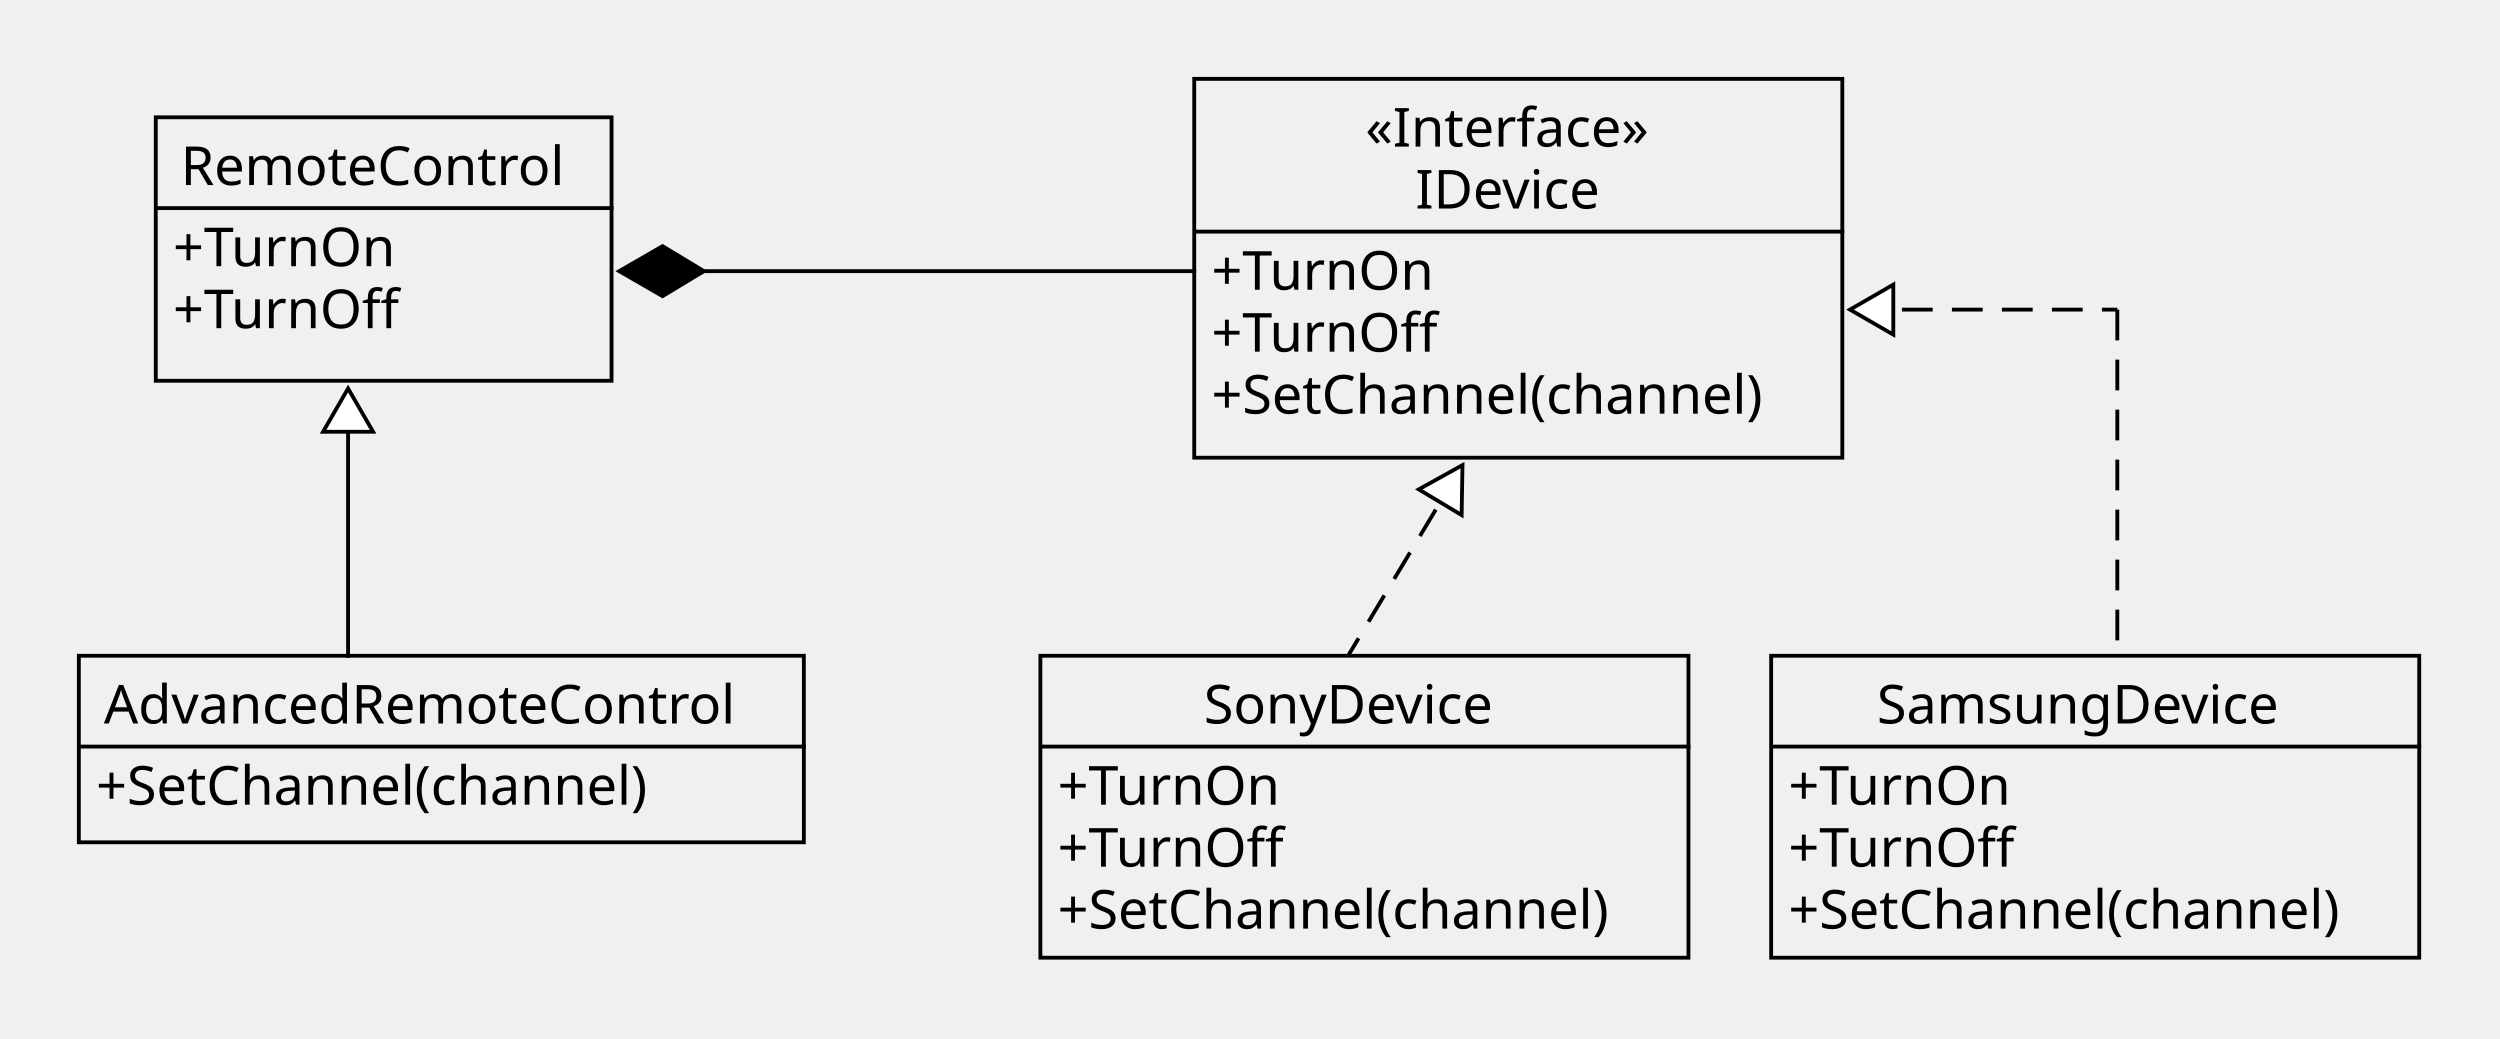
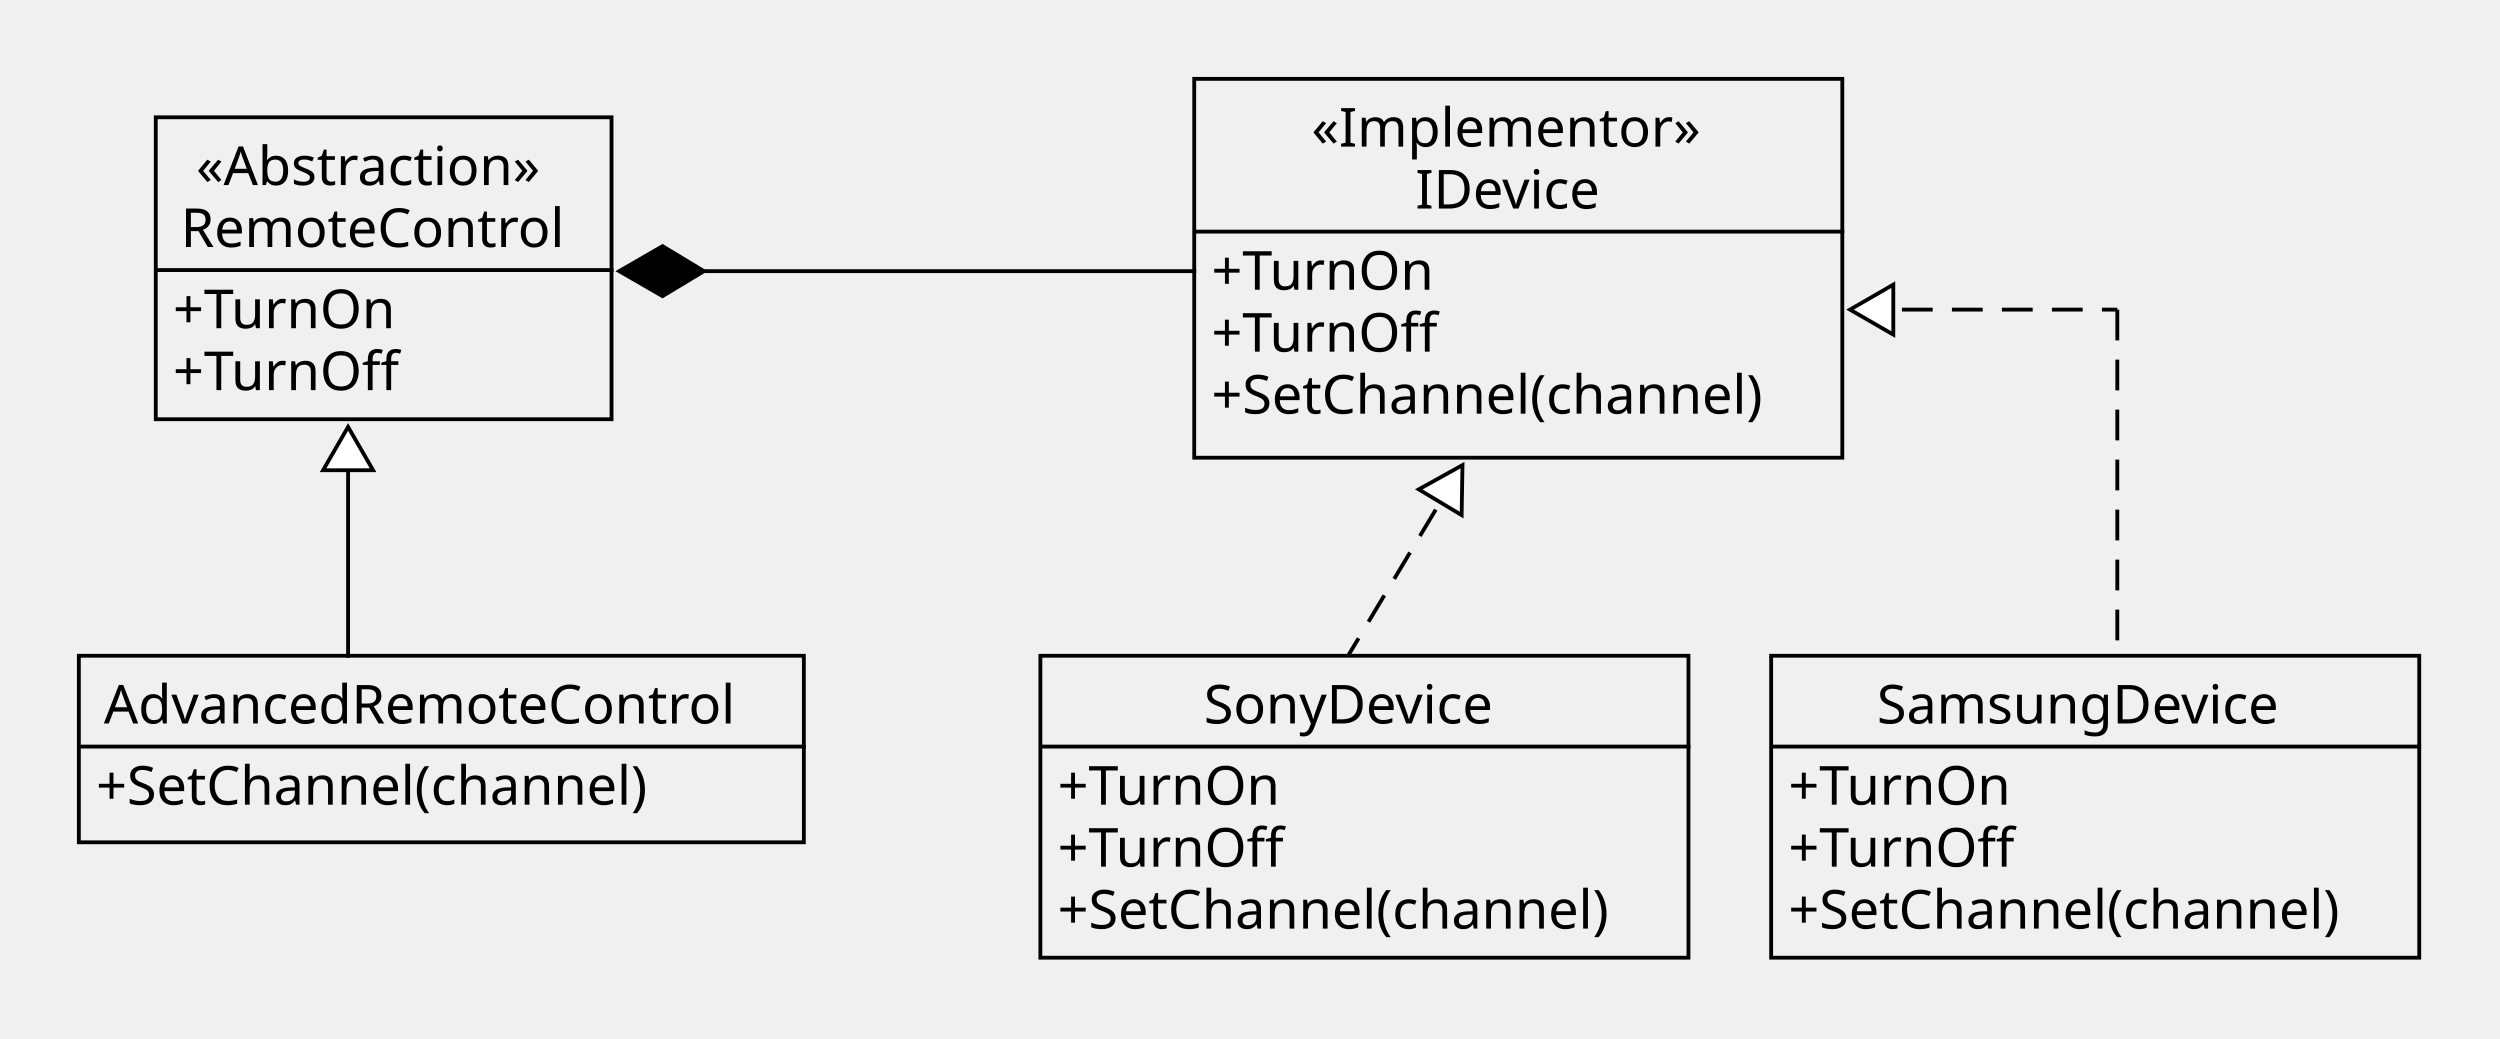
<svg xmlns="http://www.w3.org/2000/svg" fill-opacity="1" color-rendering="auto" color-interpolation="auto" text-rendering="auto" stroke="black" stroke-linecap="square" width="650" stroke-miterlimit="10" shape-rendering="auto" stroke-opacity="1" fill="black" stroke-dasharray="none" font-weight="normal" stroke-width="1" viewBox="30 50 650 270" height="270" font-family="'Dialog'" font-style="normal" stroke-linejoin="miter" font-size="12px" stroke-dashoffset="0" image-rendering="auto">
  <defs id="genericDefs" />
  <g>
    <defs id="defs1">
      <clipPath clipPathUnits="userSpaceOnUse" id="clipPath1">
        <path d="M0 0 L2147483647 0 L2147483647 2147483647 L0 2147483647 L0 0 Z" />
      </clipPath>
      <clipPath clipPathUnits="userSpaceOnUse" id="clipPath2">
        <path d="M0 0 L0 80 L170 80 L170 0 Z" />
      </clipPath>
      <clipPath clipPathUnits="userSpaceOnUse" id="clipPath3">
        <path d="M0 0 L0 100 L170 100 L170 0 Z" />
      </clipPath>
      <clipPath clipPathUnits="userSpaceOnUse" id="clipPath4">
        <path d="M0 0 L0 50 L190 50 L190 0 Z" />
      </clipPath>
      <clipPath clipPathUnits="userSpaceOnUse" id="clipPath5">
-         <path d="M0 0 L0 70 L120 70 L120 0 Z" />
+         <path d="M0 0 L0 80 L120 80 L120 0 Z" />
      </clipPath>
      <clipPath clipPathUnits="userSpaceOnUse" id="clipPath6">
        <path d="M0 0 L0 30 L180 30 L180 0 Z" />
      </clipPath>
      <clipPath clipPathUnits="userSpaceOnUse" id="clipPath7">
        <path d="M0 0 L0 120 L100 120 L100 0 Z" />
      </clipPath>
      <clipPath clipPathUnits="userSpaceOnUse" id="clipPath8">
        <path d="M0 0 L0 80 L60 80 L60 0 Z" />
      </clipPath>
      <clipPath clipPathUnits="userSpaceOnUse" id="clipPath9">
-         <path d="M0 0 L0 100 L30 100 L30 0 Z" />
+         <path d="M0 0 L0 90 L30 90 L30 0 Z" />
      </clipPath>
    </defs>
    <g fill="rgb(255,255,255)" fill-opacity="0" transform="translate(300,220)" stroke-opacity="0" stroke="rgb(255,255,255)">
      <rect x="0.5" width="168.5" height="78.5" y="0.5" clip-path="url(#clipPath2)" stroke="none" />
    </g>
    <g transform="translate(300,220)">
      <rect fill="none" x="0.5" width="168.5" height="78.5" y="0.5" clip-path="url(#clipPath2)" />
      <text x="43" font-size="14px" y="18.109" clip-path="url(#clipPath2)" font-family="sans-serif" stroke="none" xml:space="preserve">SonyDevice</text>
      <path fill="none" d="M1 24.109 L169 24.109" clip-path="url(#clipPath2)" />
      <text x="5" font-size="14px" y="39.219" clip-path="url(#clipPath2)" font-family="sans-serif" stroke="none" xml:space="preserve">+TurnOn</text>
      <text x="5" font-size="14px" y="55.328" clip-path="url(#clipPath2)" font-family="sans-serif" stroke="none" xml:space="preserve">+TurnOff</text>
      <text x="5" font-size="14px" y="71.438" clip-path="url(#clipPath2)" font-family="sans-serif" stroke="none" xml:space="preserve">+SetChannel(channel)</text>
    </g>
    <g fill="rgb(255,255,255)" fill-opacity="0" transform="translate(490,220)" stroke-opacity="0" stroke="rgb(255,255,255)">
      <rect x="0.5" width="168.5" height="78.5" y="0.5" clip-path="url(#clipPath2)" stroke="none" />
    </g>
    <g transform="translate(490,220)">
      <rect fill="none" x="0.5" width="168.5" height="78.5" y="0.5" clip-path="url(#clipPath2)" />
      <text x="28" font-size="14px" y="18.109" clip-path="url(#clipPath2)" font-family="sans-serif" stroke="none" xml:space="preserve">SamsungDevice</text>
      <path fill="none" d="M1 24.109 L169 24.109" clip-path="url(#clipPath2)" />
      <text x="5" font-size="14px" y="39.219" clip-path="url(#clipPath2)" font-family="sans-serif" stroke="none" xml:space="preserve">+TurnOn</text>
      <text x="5" font-size="14px" y="55.328" clip-path="url(#clipPath2)" font-family="sans-serif" stroke="none" xml:space="preserve">+TurnOff</text>
      <text x="5" font-size="14px" y="71.438" clip-path="url(#clipPath2)" font-family="sans-serif" stroke="none" xml:space="preserve">+SetChannel(channel)</text>
    </g>
    <g fill="rgb(255,255,255)" fill-opacity="0" transform="translate(340,70)" stroke-opacity="0" stroke="rgb(255,255,255)">
      <rect x="0.5" width="168.5" height="98.5" y="0.5" clip-path="url(#clipPath3)" stroke="none" />
    </g>
    <g transform="translate(340,70)">
      <rect fill="none" x="0.5" width="168.5" height="98.5" y="0.5" clip-path="url(#clipPath3)" />
-       <text x="45" font-size="14px" y="18.109" clip-path="url(#clipPath3)" font-family="sans-serif" stroke="none" xml:space="preserve">«Interface»</text>
+       <text x="31" font-size="14px" y="18.109" clip-path="url(#clipPath3)" font-family="sans-serif" stroke="none" xml:space="preserve">«Implementor»</text>
      <text x="58" font-size="14px" y="34.219" clip-path="url(#clipPath3)" font-family="sans-serif" stroke="none" xml:space="preserve">IDevice</text>
      <path fill="none" d="M1 40.219 L169 40.219" clip-path="url(#clipPath3)" />
      <text x="5" font-size="14px" y="55.328" clip-path="url(#clipPath3)" font-family="sans-serif" stroke="none" xml:space="preserve">+TurnOn</text>
      <text x="5" font-size="14px" y="71.438" clip-path="url(#clipPath3)" font-family="sans-serif" stroke="none" xml:space="preserve">+TurnOff</text>
      <text x="5" font-size="14px" y="87.547" clip-path="url(#clipPath3)" font-family="sans-serif" stroke="none" xml:space="preserve">+SetChannel(channel)</text>
    </g>
    <g fill="rgb(255,255,255)" fill-opacity="0" transform="translate(50,220)" stroke-opacity="0" stroke="rgb(255,255,255)">
      <rect x="0.5" width="188.5" height="48.5" y="0.5" clip-path="url(#clipPath4)" stroke="none" />
    </g>
    <g transform="translate(50,220)">
      <rect fill="none" x="0.5" width="188.5" height="48.5" y="0.5" clip-path="url(#clipPath4)" />
      <text x="7" font-size="14px" y="18.109" clip-path="url(#clipPath4)" font-family="sans-serif" stroke="none" xml:space="preserve">AdvancedRemoteControl</text>
      <path fill="none" d="M1 24.109 L189 24.109" clip-path="url(#clipPath4)" />
      <text x="5" font-size="14px" y="39.219" clip-path="url(#clipPath4)" font-family="sans-serif" stroke="none" xml:space="preserve">+SetChannel(channel)</text>
    </g>
    <g fill="rgb(255,255,255)" fill-opacity="0" transform="translate(70,80)" stroke-opacity="0" stroke="rgb(255,255,255)">
-       <rect x="0.5" width="118.5" height="68.5" y="0.5" clip-path="url(#clipPath5)" stroke="none" />
+       <rect x="0.5" width="118.5" height="78.5" y="0.5" clip-path="url(#clipPath5)" stroke="none" />
    </g>
    <g transform="translate(70,80)">
-       <rect fill="none" x="0.5" width="118.5" height="68.5" y="0.5" clip-path="url(#clipPath5)" />
-       <text x="7" font-size="14px" y="18.109" clip-path="url(#clipPath5)" font-family="sans-serif" stroke="none" xml:space="preserve">RemoteControl</text>
-       <path fill="none" d="M1 24.109 L119 24.109" clip-path="url(#clipPath5)" />
-       <text x="5" font-size="14px" y="39.219" clip-path="url(#clipPath5)" font-family="sans-serif" stroke="none" xml:space="preserve">+TurnOn</text>
-       <text x="5" font-size="14px" y="55.328" clip-path="url(#clipPath5)" font-family="sans-serif" stroke="none" xml:space="preserve">+TurnOff</text>
+       <rect fill="none" x="0.5" width="118.5" height="78.5" y="0.5" clip-path="url(#clipPath5)" />
+       <text x="11" font-size="14px" y="18.109" clip-path="url(#clipPath5)" font-family="sans-serif" stroke="none" xml:space="preserve">«Abstraction»</text>
+       <text x="7" font-size="14px" y="34.219" clip-path="url(#clipPath5)" font-family="sans-serif" stroke="none" xml:space="preserve">RemoteControl</text>
+       <path fill="none" d="M1 40.219 L119 40.219" clip-path="url(#clipPath5)" />
+       <text x="5" font-size="14px" y="55.328" clip-path="url(#clipPath5)" font-family="sans-serif" stroke="none" xml:space="preserve">+TurnOn</text>
+       <text x="5" font-size="14px" y="71.438" clip-path="url(#clipPath5)" font-family="sans-serif" stroke="none" xml:space="preserve">+TurnOff</text>
    </g>
    <g transform="translate(180,110)">
      <path fill="none" d="M11.5 10.5 L160.5 10.5" clip-path="url(#clipPath6)" />
      <path d="M22.258 17 L11 10.5 L22.258 4 L33.017 10.5 Z" clip-path="url(#clipPath6)" stroke="none" />
      <path fill="none" d="M22.258 17 L11 10.5 L22.258 4 L33.017 10.5 Z" clip-path="url(#clipPath6)" />
    </g>
    <g stroke-dasharray="8,5" stroke-miterlimit="5" transform="translate(500,120)" stroke-linecap="butt">
      <path fill="none" d="M11.5 10.5 L80.5 10.5" clip-path="url(#clipPath7)" />
      <path fill="none" d="M80.5 10.5 L80.5 100.5" clip-path="url(#clipPath7)" />
      <path fill="white" d="M22.258 17 L11 10.5 L22.258 4 Z" clip-path="url(#clipPath7)" stroke="none" />
      <path fill="none" stroke-miterlimit="10" stroke-dasharray="none" d="M22.258 17 L11 10.5 L22.258 4 Z" clip-path="url(#clipPath7)" stroke-linecap="square" />
    </g>
    <g stroke-dasharray="8,5" stroke-miterlimit="5" transform="translate(370,160)" stroke-linecap="butt">
      <path fill="none" d="M39.986 11.357 L10.5 60.5" clip-path="url(#clipPath8)" />
      <path fill="white" d="M28.877 17.238 L40.243 10.929 L40.024 23.927 Z" clip-path="url(#clipPath8)" stroke="none" />
      <path fill="none" stroke-miterlimit="10" stroke-dasharray="none" d="M28.877 17.238 L40.243 10.929 L40.024 23.927 Z" clip-path="url(#clipPath8)" stroke-linecap="square" />
    </g>
-     <g transform="translate(110,140)">
-       <path fill="none" d="M10.5 11.5 L10.5 80.5" clip-path="url(#clipPath9)" />
+     <g transform="translate(110,150)">
+       <path fill="none" d="M10.5 11.5 L10.5 70.5" clip-path="url(#clipPath9)" />
      <path fill="white" d="M4 22.258 L10.5 11 L17 22.258 Z" clip-path="url(#clipPath9)" stroke="none" />
      <path fill="none" d="M4 22.258 L10.5 11 L17 22.258 Z" clip-path="url(#clipPath9)" />
    </g>
  </g>
</svg>
